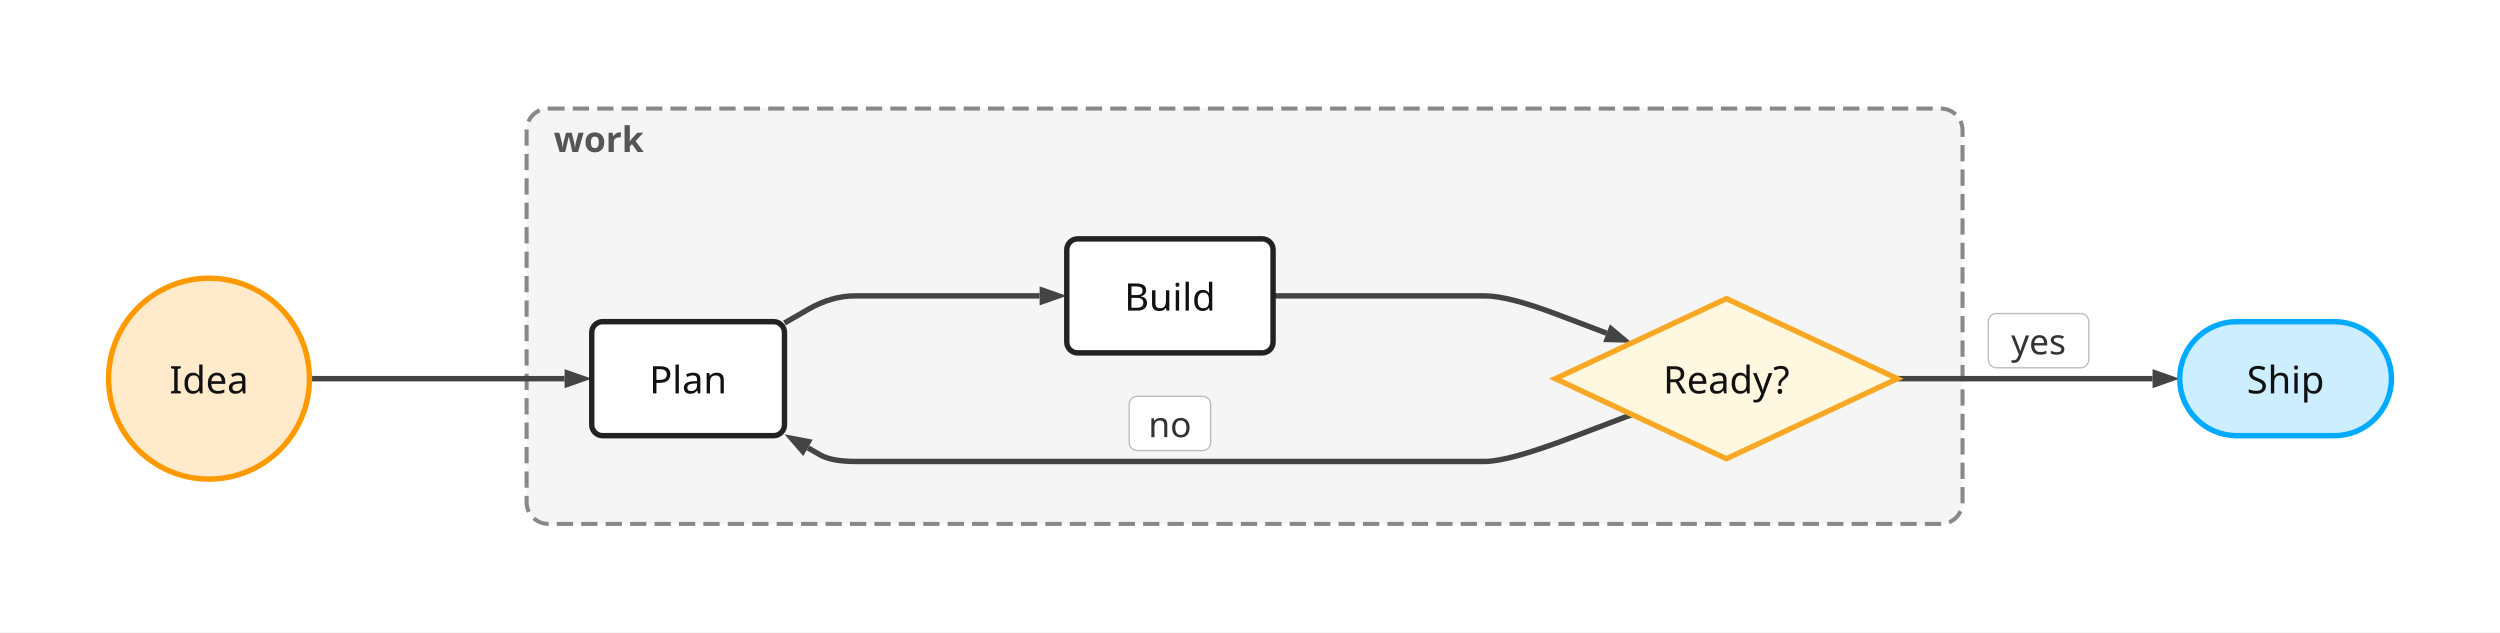
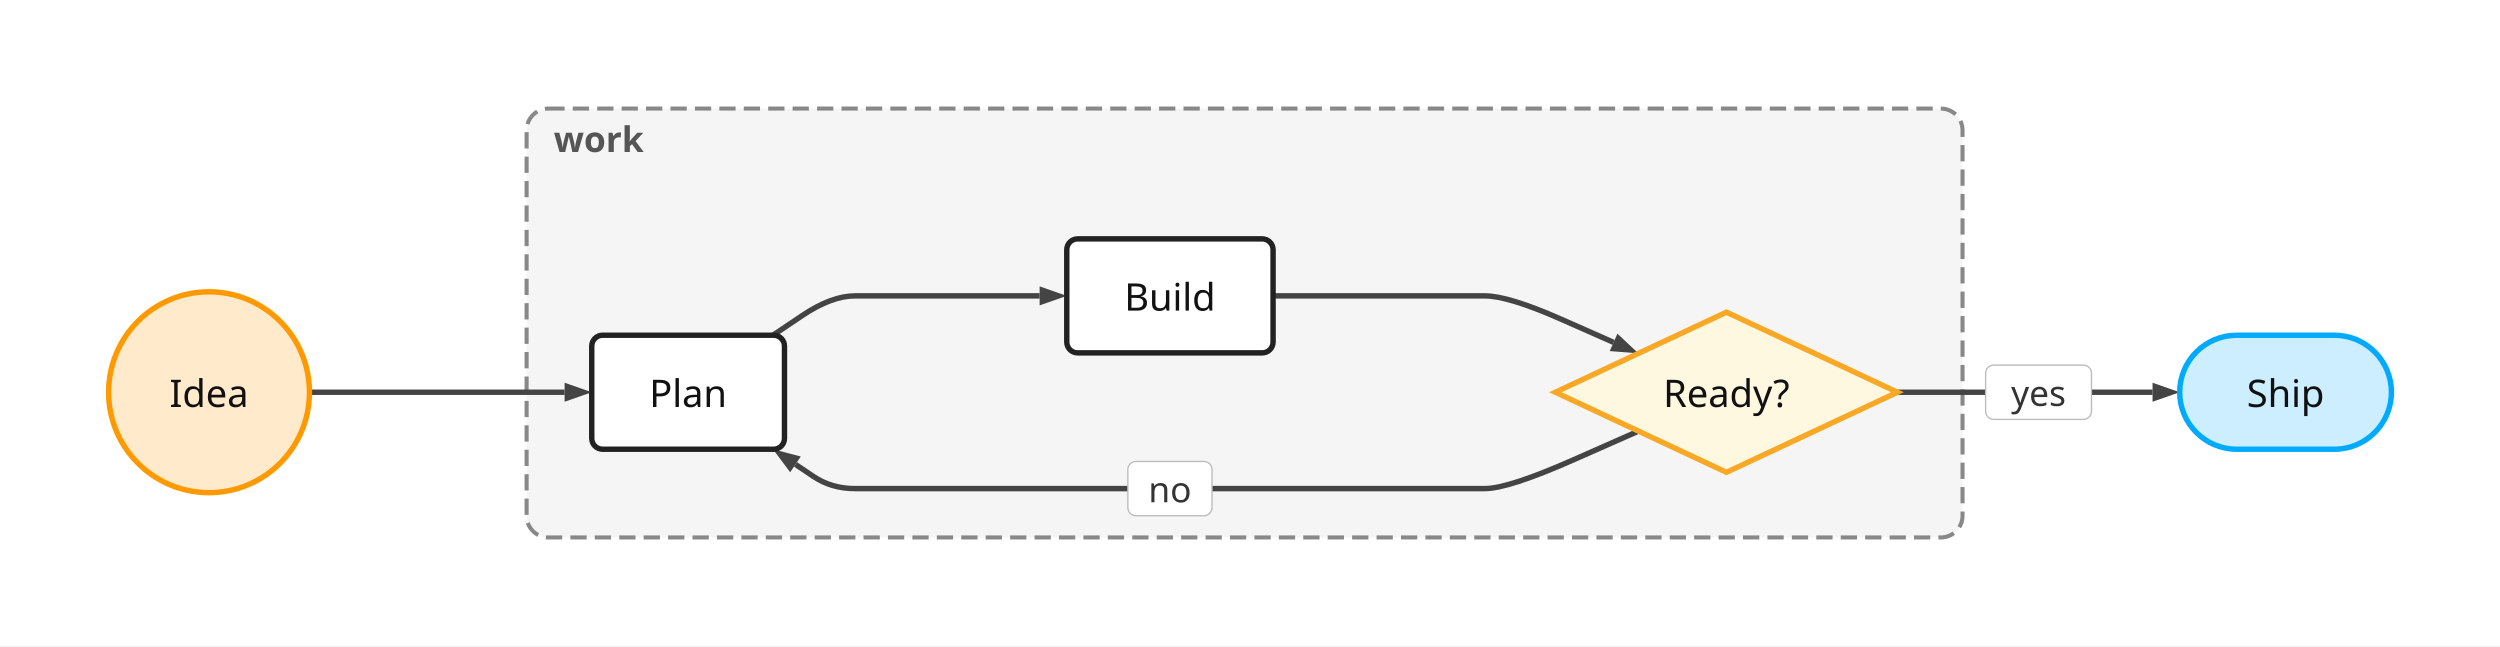
- <svg xmlns="http://www.w3.org/2000/svg" viewBox="-40 -43.75 921 233" style="max-width:100%">
-   <rect x="-40" y="-43.75" width="921" height="233" fill="white" />
+ <svg xmlns="http://www.w3.org/2000/svg" viewBox="-40 -43.75 921 238" style="max-width:100%">
+   <rect x="-40" y="-43.75" width="921" height="238" fill="white" />
  <defs>
-     <marker id="arrowhead" markerWidth="10" markerHeight="7" refX="0" refY="3.5" orient="auto" markerUnits="userSpaceOnUse">
+     <marker id="glypho-1s0smbp-arrowhead" markerWidth="10" markerHeight="7" refX="0" refY="3.5" orient="auto" markerUnits="userSpaceOnUse">
      <polygon points="0 0, 10 3.5, 0 7" fill="#444444" />
    </marker>
-     <marker id="arrowhead-thick" markerWidth="14" markerHeight="10" refX="0" refY="5" orient="auto" markerUnits="userSpaceOnUse">
+     <marker id="glypho-1s0smbp-arrowhead-thick" markerWidth="14" markerHeight="10" refX="0" refY="5" orient="auto" markerUnits="userSpaceOnUse">
      <polygon points="0 0, 14 5, 0 10" fill="#444444" />
    </marker>
-     <marker id="arrowhead-reverse" markerWidth="10" markerHeight="7" refX="10" refY="3.5" orient="auto" markerUnits="userSpaceOnUse">
+     <marker id="glypho-1s0smbp-arrowhead-reverse" markerWidth="10" markerHeight="7" refX="10" refY="3.5" orient="auto" markerUnits="userSpaceOnUse">
      <polygon points="10 0, 0 3.5, 10 7" fill="#444444" />
    </marker>
  </defs>
  <g>
-     <rect x="154" y="-3.75" width="529" height="153" fill="#f5f5f5" fill-opacity="1" stroke="#888888" stroke-width="1.5" stroke-dasharray="6 3" rx="8" ry="8" />
+     <rect x="154" y="-3.75" width="529" height="158" fill="#f5f5f5" fill-opacity="1" stroke="#888888" stroke-width="1.5" stroke-dasharray="6 3" rx="8" ry="8" />
    <text x="164" y="12.25" fill="#555555" font-size="13" font-family="system-ui, sans-serif" font-weight="bold">work</text>
  </g>
-   <path d="M 74 95.75 L 82.667 95.75 Q 91.333 95.75 100 95.75 Q 108.667 95.75 117.333 95.75 Q 126 95.75 134.667 95.75 Q 143.333 95.75 152 95.75 Q 160.667 95.75 164.333 95.75 L 168 95.75" fill="none" stroke="#444444" stroke-width="2" marker-end="url(#arrowhead)" />
-   <path d="M 249 75.256 L 257.667 70.253 Q 266.333 65.25 275 65.25 Q 283.667 65.25 292.333 65.25 Q 301 65.25 309.667 65.25 Q 318.333 65.25 327 65.25 Q 335.667 65.25 339.333 65.25 L 343 65.25" fill="none" stroke="#444444" stroke-width="2" marker-end="url(#arrowhead)" />
-   <path d="M 429 65.25 L 437.667 65.25 Q 446.333 65.25 455 65.25 Q 463.667 65.25 472.333 65.25 Q 481 65.25 489.667 65.25 Q 498.333 65.25 507 65.25 Q 515.667 65.25 533.763 72.121 L 551.86 78.992" fill="none" stroke="#444444" stroke-width="2" marker-end="url(#arrowhead)" />
-   <path d="M 659 95.75 L 667.667 95.75 Q 676.333 95.75 685 95.75 Q 693.667 95.75 702.333 95.75 Q 711 95.75 719.667 95.75 Q 728.333 95.75 737 95.75 Q 745.667 95.75 749.333 95.75 L 753 95.75" fill="none" stroke="#444444" stroke-width="2" marker-end="url(#arrowhead)" />
-   <path d="M 561.209 108.959 L 538.438 117.605 Q 515.667 126.25 507 126.25 Q 498.333 126.25 489.667 126.25 Q 481 126.25 472.333 126.25 Q 463.667 126.25 455 126.25 Q 446.333 126.25 418.667 126.25 Q 391 126.25 363.333 126.25 Q 335.667 126.25 327 126.25 Q 318.333 126.25 309.667 126.25 Q 301 126.25 292.333 126.25 Q 283.667 126.25 275 126.25 Q 266.333 126.25 261.997 123.747 L 257.66 121.243" fill="none" stroke="#444444" stroke-width="2" marker-end="url(#arrowhead)" />
-   <g transform="translate(0, 58.75)" data-node-id="idea">
+   <path d="M 74 100.75 L 82.667 100.75 Q 91.333 100.75 100 100.75 Q 108.667 100.75 117.333 100.75 Q 126 100.75 134.667 100.75 Q 143.333 100.75 152 100.75 Q 160.667 100.75 164.333 100.75 L 168 100.75" fill="none" stroke="#444444" stroke-width="2" marker-end="url(#glypho-1s0smbp-arrowhead)" />
+   <path d="M 244.754 79.75 L 255.543 72.5 Q 266.333 65.25 275 65.25 Q 283.667 65.25 292.333 65.25 Q 301 65.25 309.667 65.25 Q 318.333 65.25 327 65.25 Q 335.667 65.25 339.333 65.25 L 343 65.25" fill="none" stroke="#444444" stroke-width="2" marker-end="url(#glypho-1s0smbp-arrowhead)" />
+   <path d="M 429 65.25 L 437.667 65.25 Q 446.333 65.25 455 65.25 Q 463.667 65.25 472.333 65.25 Q 481 65.25 489.667 65.25 Q 498.333 65.25 507 65.25 Q 515.667 65.25 535.054 73.817 L 554.442 82.385" fill="none" stroke="#444444" stroke-width="2" marker-end="url(#glypho-1s0smbp-arrowhead)" />
+   <path d="M 659 100.75 L 666.455 100.75 Q 673.91 100.75 681.366 100.75 Q 688.821 100.75 699.91 100.75 Q 711 100.75 722.09 100.75 Q 733.179 100.75 740.634 100.75 Q 748.09 100.75 750.545 100.75 L 753 100.75" fill="none" stroke="#444444" stroke-width="2" marker-end="url(#glypho-1s0smbp-arrowhead)" />
+   <path d="M 563.588 115.073 L 539.627 125.662 Q 515.667 136.25 507 136.25 Q 498.333 136.25 489.667 136.25 Q 481 136.25 472.333 136.25 Q 463.667 136.25 455 136.25 Q 446.333 136.25 418.667 136.25 Q 391 136.25 363.333 136.25 Q 335.667 136.25 327 136.25 Q 318.333 136.25 309.667 136.25 Q 301 136.25 292.333 136.25 Q 283.667 136.25 275 136.25 Q 266.333 136.25 259.694 131.789 L 253.054 127.327" fill="none" stroke="#444444" stroke-width="2" marker-end="url(#glypho-1s0smbp-arrowhead)" />
+   <g transform="translate(0, 63.75)" data-node-id="idea">
    <circle cx="37" cy="37" r="37" fill="#ffebcc" stroke="#ff9900" stroke-width="2" />
    <text x="37" y="37" text-anchor="middle" dominant-baseline="central" fill="#111111" font-size="14" font-family="system-ui, sans-serif">Idea</text>
  </g>
-   <g transform="translate(178, 74.75)" data-node-id="plan">
+   <g transform="translate(178, 79.75)" data-node-id="plan">
    <rect x="0" y="0" width="71" height="42" rx="4" ry="4" fill="#ffffff" stroke="#222222" stroke-width="2" />
    <text x="35.5" y="21" text-anchor="middle" dominant-baseline="central" fill="#111111" font-size="14" font-family="system-ui, sans-serif">Plan</text>
  </g>
  <g transform="translate(353, 44.25)" data-node-id="build">
    <rect x="0" y="0" width="76" height="42" rx="4" ry="4" fill="#ffffff" stroke="#222222" stroke-width="2" />
    <text x="38" y="21" text-anchor="middle" dominant-baseline="central" fill="#111111" font-size="14" font-family="system-ui, sans-serif">Build</text>
  </g>
-   <g transform="translate(533, 66.25)" data-node-id="test">
+   <g transform="translate(533, 71.25)" data-node-id="test">
    <polygon points="63,0 126,29.5 63,59 0,29.5" fill="#fff8e1" stroke="#f9a825" stroke-width="2" />
    <text x="63" y="29.5" text-anchor="middle" dominant-baseline="central" fill="#111111" font-size="14" font-family="system-ui, sans-serif">Ready?</text>
  </g>
-   <g transform="translate(763, 74.75)" data-node-id="ship">
+   <g transform="translate(763, 79.75)" data-node-id="ship">
    <rect x="0" y="0" width="78" height="42" rx="21" ry="21" fill="#cceeff" stroke="#00aaff" stroke-width="2" />
    <text x="39" y="21" text-anchor="middle" dominant-baseline="central" fill="#111111" font-size="14" font-family="system-ui, sans-serif">Ship</text>
  </g>
-   <g transform="translate(711, 81.75)">
-     <rect x="-18.5" y="-10" width="37" height="20" fill="white" stroke="#bbb" stroke-width="0.5" rx="3" />
-     <text text-anchor="middle" dominant-baseline="central" fill="#333333" font-size="13" font-family="system-ui, sans-serif">yes</text>
+   <g transform="translate(711, 100.75)">
+     <rect x="-19.5" y="-10" width="39" height="20" fill="white" stroke="#bbb" stroke-width="0.5" rx="3" />
+     <text y="0" text-anchor="middle" dominant-baseline="central" fill="#333333" font-size="13" font-family="system-ui, sans-serif">yes</text>
  </g>
-   <g transform="translate(391, 112.25)">
-     <rect x="-15" y="-10" width="30" height="20" fill="white" stroke="#bbb" stroke-width="0.5" rx="3" />
-     <text text-anchor="middle" dominant-baseline="central" fill="#333333" font-size="13" font-family="system-ui, sans-serif">no</text>
+   <g transform="translate(391, 136.25)">
+     <rect x="-15.5" y="-10" width="31" height="20" fill="white" stroke="#bbb" stroke-width="0.5" rx="3" />
+     <text y="0" text-anchor="middle" dominant-baseline="central" fill="#333333" font-size="13" font-family="system-ui, sans-serif">no</text>
  </g>
</svg>
